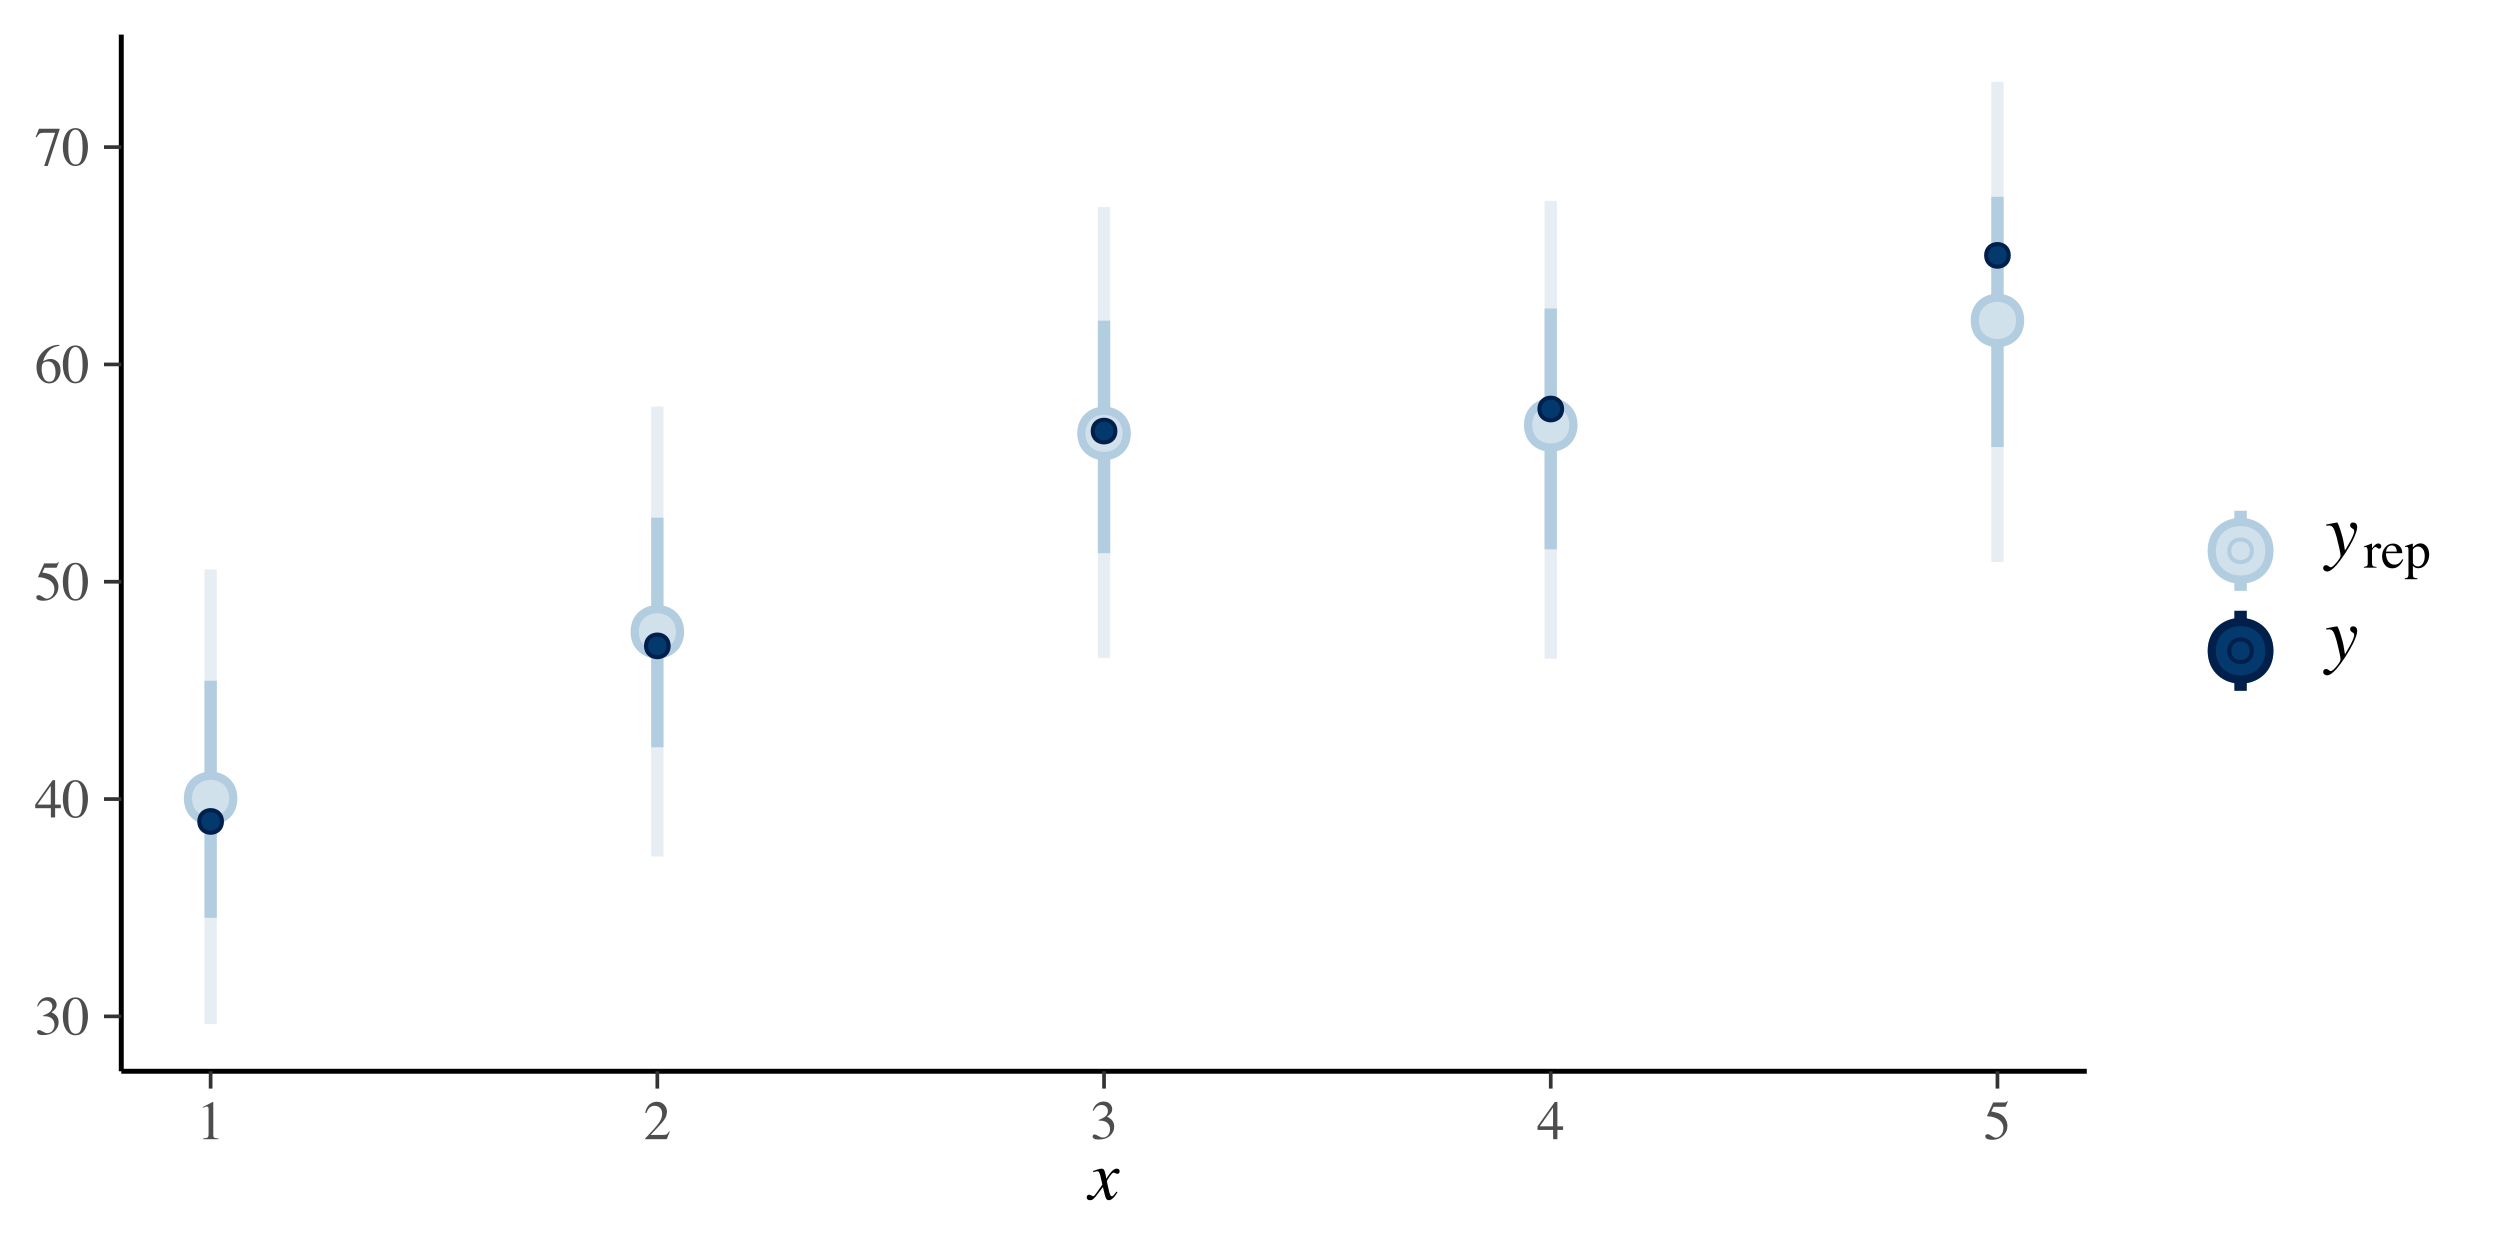
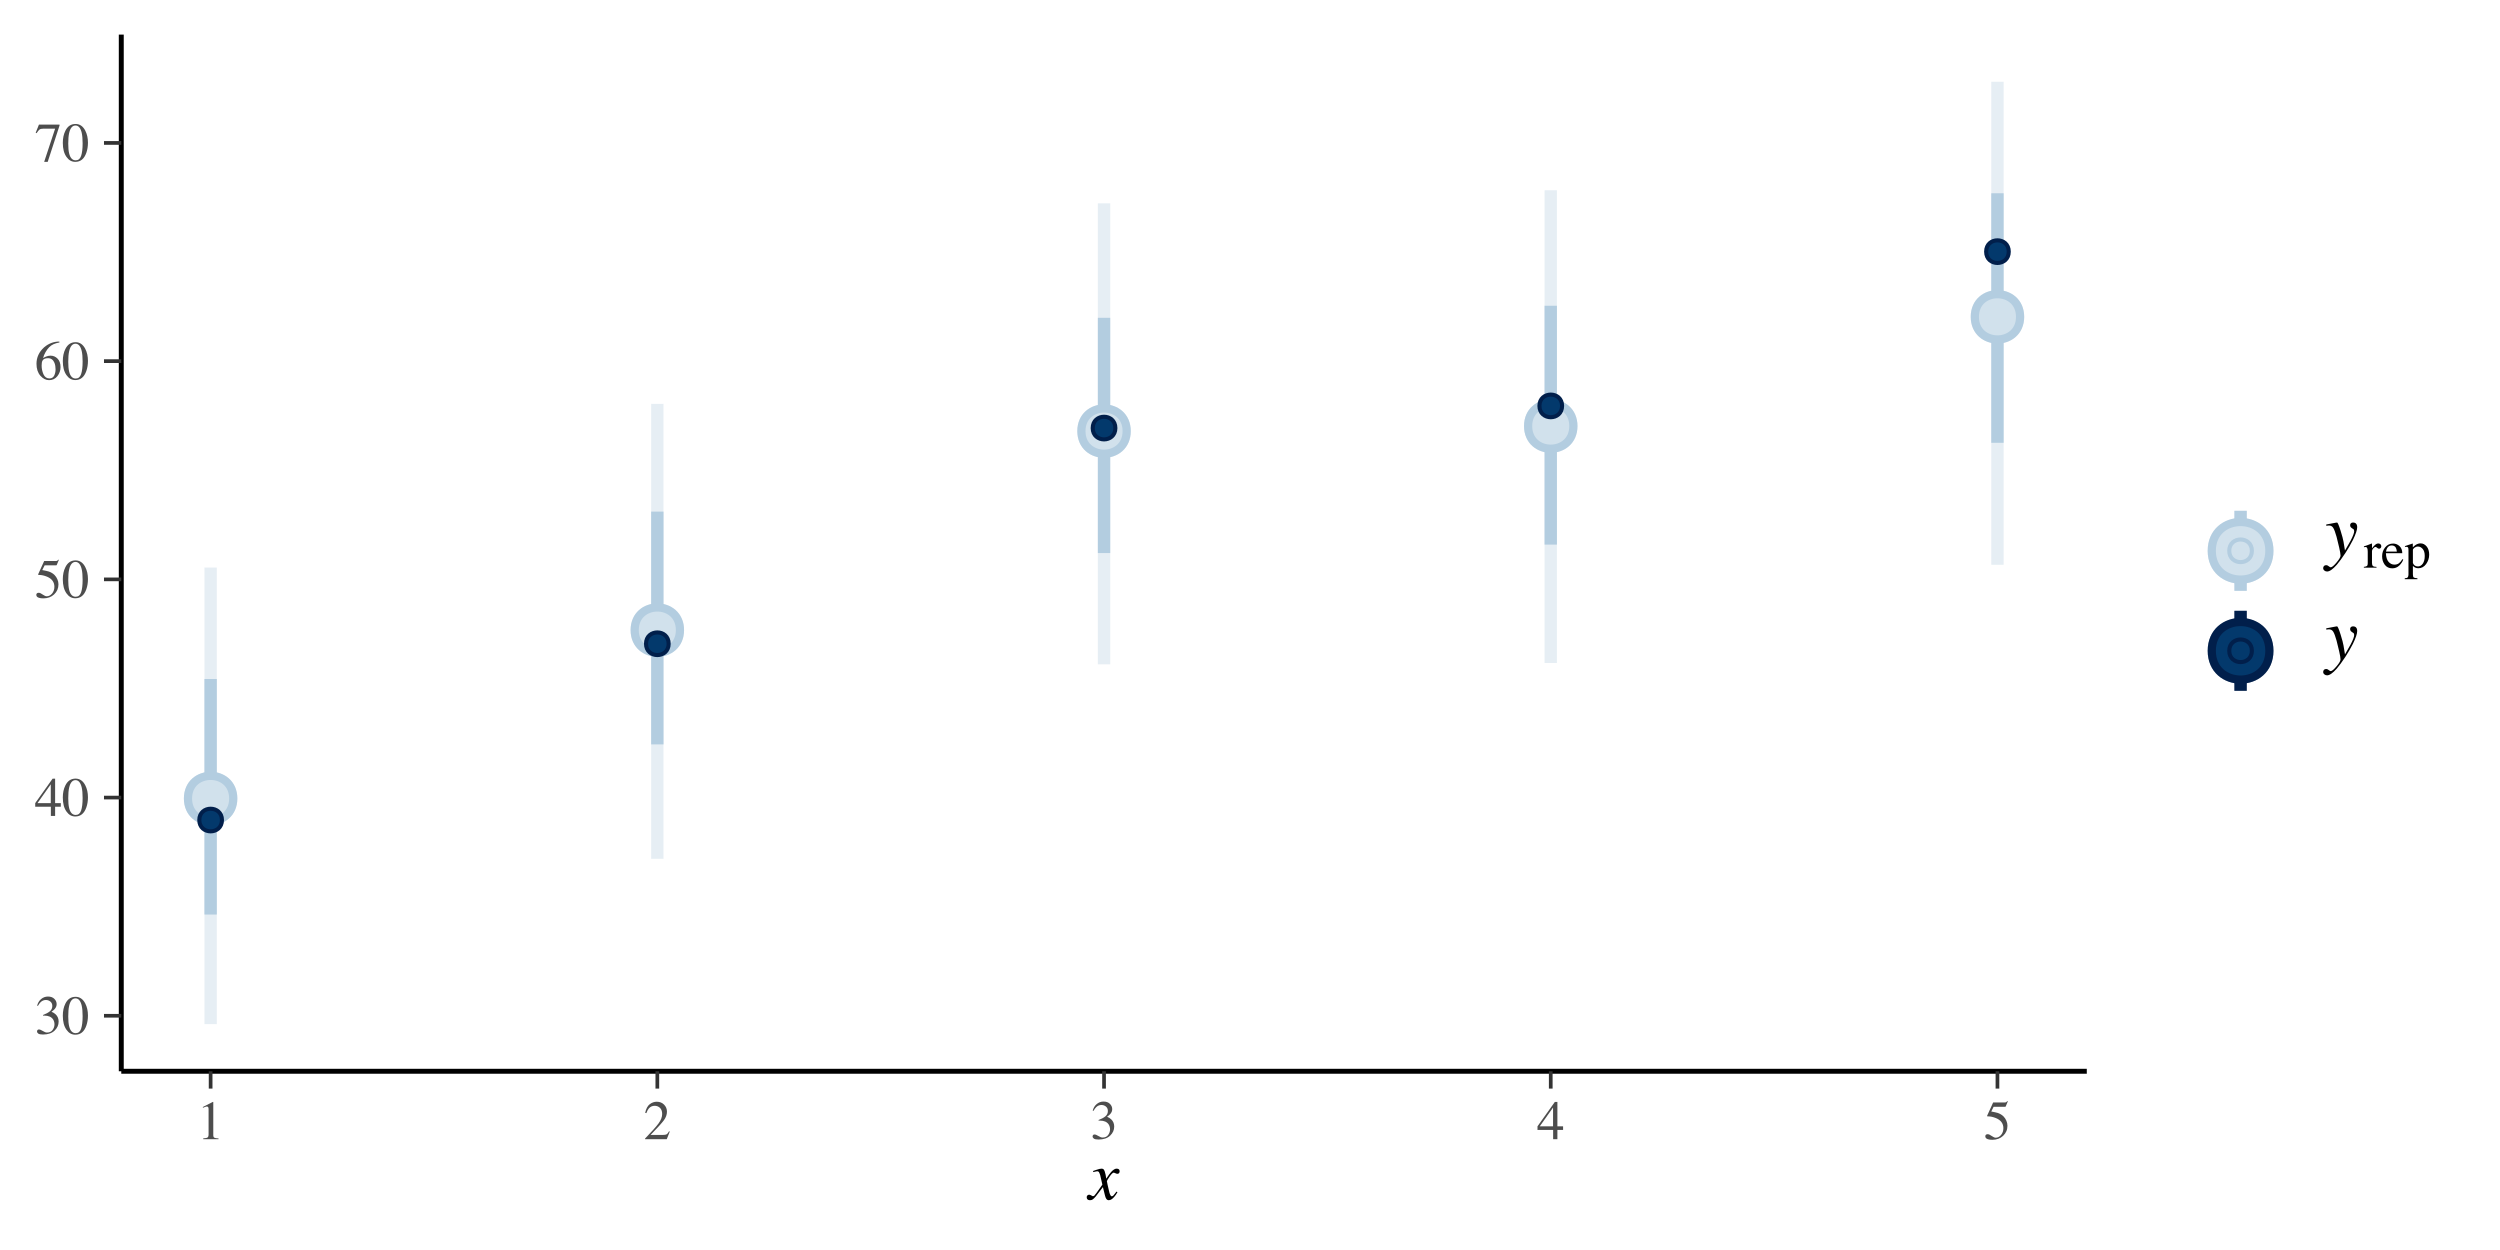
<svg xmlns="http://www.w3.org/2000/svg" xmlns:xlink="http://www.w3.org/1999/xlink" width="432pt" height="216pt" viewBox="0 0 432 216" version="1.1">
  <defs>
    <g>
      <symbol overflow="visible" id="glyph0-0">
        <path style="stroke:none;" d="M 0.156 0 L 0.156 -6.344 L 6.703 -6.344 L 6.703 0 Z M 5.844 -0.859 L 5.844 -5.484 L 1.016 -5.484 L 1.016 -0.859 Z M 5.844 -0.859 " />
      </symbol>
      <symbol overflow="visible" id="glyph0-1">
        <path style="stroke:none;" d="M 0.75 -0.812 C 0.914 -0.812 1.141 -0.723 1.422 -0.547 C 1.703 -0.367 1.941 -0.281 2.141 -0.281 C 2.578 -0.281 2.898 -0.426 3.109 -0.719 C 3.328 -1.02 3.438 -1.344 3.438 -1.688 C 3.438 -2.02 3.352 -2.312 3.188 -2.562 C 2.895 -2.988 2.398 -3.203 1.703 -3.203 C 1.672 -3.203 1.633 -3.203 1.594 -3.203 C 1.551 -3.203 1.508 -3.195 1.469 -3.188 L 1.453 -3.312 C 1.953 -3.5 2.344 -3.707 2.625 -3.938 C 2.914 -4.176 3.062 -4.484 3.062 -4.859 C 3.062 -5.203 2.945 -5.461 2.719 -5.641 C 2.5 -5.816 2.242 -5.906 1.953 -5.906 C 1.609 -5.906 1.305 -5.781 1.047 -5.531 C 0.898 -5.395 0.742 -5.18 0.578 -4.891 L 0.438 -4.922 C 0.562 -5.398 0.789 -5.781 1.125 -6.062 C 1.469 -6.352 1.863 -6.5 2.312 -6.5 C 2.789 -6.5 3.16 -6.363 3.422 -6.094 C 3.68 -5.832 3.812 -5.531 3.812 -5.188 C 3.812 -4.883 3.703 -4.609 3.484 -4.359 C 3.359 -4.211 3.172 -4.051 2.922 -3.875 C 3.223 -3.75 3.461 -3.598 3.641 -3.422 C 3.984 -3.098 4.156 -2.68 4.156 -2.172 C 4.156 -1.578 3.922 -1.055 3.453 -0.609 C 2.984 -0.16 2.316 0.062 1.453 0.062 C 1.066 0.062 0.797 0.008 0.641 -0.094 C 0.492 -0.207 0.422 -0.332 0.422 -0.469 C 0.422 -0.551 0.445 -0.629 0.5 -0.703 C 0.551 -0.773 0.633 -0.812 0.75 -0.812 Z M 0.75 -0.812 " />
      </symbol>
      <symbol overflow="visible" id="glyph0-2">
        <path style="stroke:none;" d="M 2.297 -0.172 C 2.754 -0.172 3.066 -0.422 3.234 -0.922 C 3.41 -1.43 3.5 -2.16 3.5 -3.109 C 3.5 -3.867 3.445 -4.473 3.344 -4.922 C 3.145 -5.766 2.785 -6.188 2.266 -6.188 C 1.734 -6.188 1.367 -5.754 1.172 -4.891 C 1.066 -4.43 1.016 -3.82 1.016 -3.062 C 1.016 -2.352 1.066 -1.785 1.172 -1.359 C 1.367 -0.566 1.742 -0.172 2.297 -0.172 Z M 2.281 -6.453 C 3 -6.453 3.555 -6.07 3.953 -5.312 C 4.266 -4.707 4.422 -4.008 4.422 -3.219 C 4.422 -2.594 4.328 -2.008 4.141 -1.469 C 3.773 -0.426 3.141 0.094 2.234 0.094 C 1.617 0.094 1.113 -0.188 0.719 -0.75 C 0.289 -1.344 0.078 -2.156 0.078 -3.188 C 0.078 -3.988 0.223 -4.68 0.516 -5.266 C 0.898 -6.055 1.488 -6.453 2.281 -6.453 Z M 2.281 -6.453 " />
      </symbol>
      <symbol overflow="visible" id="glyph0-3">
        <path style="stroke:none;" d="M 2.797 -5.469 L 0.5 -2.219 L 2.797 -2.219 Z M 3.109 -6.438 L 3.547 -6.438 L 3.547 -2.219 L 4.531 -2.219 L 4.531 -1.594 L 3.547 -1.594 L 3.547 0 L 2.812 0 L 2.812 -1.594 L 0.109 -1.594 L 0.109 -2.219 Z M 3.109 -6.438 " />
      </symbol>
      <symbol overflow="visible" id="glyph0-4">
        <path style="stroke:none;" d="M 0.719 -0.859 C 0.895 -0.859 1.125 -0.754 1.406 -0.547 C 1.695 -0.348 1.922 -0.25 2.078 -0.25 C 2.441 -0.25 2.754 -0.406 3.016 -0.719 C 3.285 -1.039 3.422 -1.43 3.422 -1.891 C 3.422 -2.703 2.992 -3.285 2.141 -3.641 C 1.66 -3.836 1.211 -3.938 0.797 -3.938 C 0.734 -3.938 0.691 -3.938 0.672 -3.938 C 0.648 -3.945 0.629 -3.969 0.609 -4 C 0.617 -4.02 0.625 -4.035 0.625 -4.047 C 0.625 -4.066 0.629 -4.086 0.641 -4.109 L 1.656 -6.344 L 3.672 -6.344 C 3.773 -6.344 3.852 -6.359 3.906 -6.391 C 3.957 -6.43 4.031 -6.5 4.125 -6.594 L 4.188 -6.531 L 3.828 -5.656 C 3.816 -5.625 3.781 -5.602 3.719 -5.594 C 3.664 -5.594 3.609 -5.594 3.547 -5.594 L 1.734 -5.594 L 1.328 -4.781 C 1.836 -4.688 2.211 -4.602 2.453 -4.531 C 2.848 -4.395 3.176 -4.195 3.438 -3.938 C 3.656 -3.719 3.82 -3.469 3.938 -3.188 C 4.062 -2.914 4.125 -2.625 4.125 -2.312 C 4.125 -1.625 3.875 -1.047 3.375 -0.578 C 2.883 -0.117 2.266 0.109 1.516 0.109 C 1.203 0.109 0.953 0.078 0.766 0.016 C 0.453 -0.078 0.297 -0.25 0.297 -0.5 C 0.297 -0.594 0.328 -0.676 0.391 -0.75 C 0.461 -0.82 0.57 -0.859 0.719 -0.859 Z M 0.719 -0.859 " />
      </symbol>
      <symbol overflow="visible" id="glyph0-5">
        <path style="stroke:none;" d="M 4.484 -2.125 C 4.484 -1.562 4.301 -1.047 3.938 -0.578 C 3.57 -0.117 3.094 0.109 2.5 0.109 C 1.957 0.109 1.457 -0.145 1 -0.656 C 0.551 -1.176 0.328 -1.863 0.328 -2.719 C 0.328 -3.82 0.766 -4.77 1.641 -5.562 C 2.422 -6.227 3.297 -6.562 4.266 -6.562 L 4.297 -6.406 C 3.898 -6.332 3.562 -6.234 3.281 -6.109 C 3 -5.984 2.75 -5.812 2.531 -5.594 C 2.301 -5.363 2.086 -5.078 1.891 -4.734 C 1.691 -4.391 1.551 -4.047 1.469 -3.703 C 1.664 -3.828 1.836 -3.914 1.984 -3.969 C 2.234 -4.07 2.484 -4.125 2.734 -4.125 C 3.223 -4.125 3.633 -3.953 3.969 -3.609 C 4.312 -3.266 4.484 -2.77 4.484 -2.125 Z M 3.625 -1.766 C 3.625 -2.18 3.562 -2.551 3.438 -2.875 C 3.219 -3.414 2.844 -3.688 2.312 -3.688 C 1.832 -3.688 1.516 -3.539 1.359 -3.25 C 1.266 -3.082 1.219 -2.801 1.219 -2.406 C 1.219 -1.895 1.32 -1.395 1.531 -0.906 C 1.75 -0.426 2.094 -0.188 2.562 -0.188 C 2.938 -0.188 3.207 -0.344 3.375 -0.656 C 3.539 -0.977 3.625 -1.348 3.625 -1.766 Z M 3.625 -1.766 " />
      </symbol>
      <symbol overflow="visible" id="glyph0-6">
        <path style="stroke:none;" d="M 4.312 -6.344 L 4.312 -6.188 L 2.266 0.094 L 1.656 0.094 L 3.547 -5.641 L 1.516 -5.641 C 1.203 -5.641 0.977 -5.586 0.844 -5.484 C 0.719 -5.391 0.551 -5.18 0.344 -4.859 L 0.188 -4.938 C 0.383 -5.438 0.508 -5.742 0.562 -5.859 C 0.613 -5.973 0.676 -6.133 0.75 -6.344 Z M 4.312 -6.344 " />
      </symbol>
      <symbol overflow="visible" id="glyph0-7">
        <path style="stroke:none;" d="M 2.844 -6.438 C 2.852 -6.414 2.859 -6.398 2.859 -6.391 C 2.859 -6.391 2.859 -6.375 2.859 -6.344 L 2.859 -0.703 C 2.859 -0.461 2.922 -0.312 3.047 -0.25 C 3.18 -0.188 3.422 -0.145 3.766 -0.125 L 3.766 0 L 1.125 0 L 1.125 -0.141 C 1.508 -0.16 1.758 -0.211 1.875 -0.297 C 1.988 -0.379 2.047 -0.562 2.047 -0.844 L 2.047 -5.188 C 2.047 -5.332 2.023 -5.441 1.984 -5.516 C 1.953 -5.598 1.875 -5.641 1.75 -5.641 C 1.664 -5.641 1.555 -5.613 1.422 -5.562 C 1.297 -5.52 1.176 -5.473 1.062 -5.422 L 1.062 -5.562 L 2.781 -6.438 Z M 2.844 -6.438 " />
      </symbol>
      <symbol overflow="visible" id="glyph0-8">
        <path style="stroke:none;" d="M 0.281 -0.109 C 1.426 -1.297 2.203 -2.164 2.609 -2.719 C 3.023 -3.281 3.234 -3.82 3.234 -4.344 C 3.234 -4.812 3.109 -5.164 2.859 -5.406 C 2.609 -5.645 2.305 -5.766 1.953 -5.766 C 1.523 -5.766 1.18 -5.609 0.922 -5.297 C 0.773 -5.129 0.633 -4.863 0.5 -4.5 L 0.297 -4.547 C 0.453 -5.266 0.719 -5.766 1.094 -6.047 C 1.469 -6.328 1.867 -6.469 2.297 -6.469 C 2.816 -6.469 3.238 -6.301 3.562 -5.969 C 3.895 -5.633 4.062 -5.227 4.062 -4.75 C 4.062 -4.238 3.883 -3.742 3.531 -3.266 C 3.176 -2.785 2.41 -1.941 1.234 -0.734 L 3.375 -0.734 C 3.676 -0.734 3.891 -0.77 4.016 -0.844 C 4.141 -0.914 4.273 -1.086 4.422 -1.359 L 4.547 -1.312 L 4.031 0 L 0.281 0 Z M 0.281 -0.109 " />
      </symbol>
      <symbol overflow="visible" id="glyph1-0">
        <path style="stroke:none;" d="M -0.109 0 L -0.109 -7.828 L 9.203 -7.828 L 9.203 0 Z M 8.125 -1.078 L 8.125 -6.75 L 0.969 -6.75 L 0.969 -1.078 Z M 8.125 -1.078 " />
      </symbol>
      <symbol overflow="visible" id="glyph1-1">
        <path style="stroke:none;" d="M -0.328 -0.406 C -0.328 -0.551 -0.281 -0.656 -0.188 -0.719 C -0.094 -0.789 0 -0.828 0.094 -0.828 C 0.145 -0.828 0.191 -0.816 0.234 -0.797 C 0.285 -0.785 0.336 -0.766 0.391 -0.734 L 0.594 -0.625 C 0.625 -0.602 0.648 -0.586 0.672 -0.578 C 0.691 -0.578 0.719 -0.578 0.75 -0.578 C 0.852 -0.578 0.93 -0.602 0.984 -0.656 C 1.035 -0.707 1.172 -0.879 1.391 -1.172 C 1.535 -1.359 1.863 -1.82 2.375 -2.562 C 2.375 -2.594 2.328 -2.801 2.234 -3.188 C 2.148 -3.582 2.07 -3.922 2 -4.203 C 1.914 -4.473 1.844 -4.648 1.781 -4.734 C 1.727 -4.828 1.625 -4.875 1.469 -4.875 C 1.414 -4.875 1.305 -4.852 1.141 -4.812 C 1.035 -4.789 0.926 -4.766 0.812 -4.734 L 0.766 -4.922 L 1.406 -5.141 C 1.582 -5.203 1.738 -5.25 1.875 -5.281 C 2.02 -5.312 2.145 -5.328 2.25 -5.328 C 2.406 -5.328 2.523 -5.281 2.609 -5.188 C 2.734 -5.031 2.844 -4.723 2.938 -4.266 L 3.047 -3.594 C 3.398 -4.133 3.676 -4.516 3.875 -4.734 C 4.051 -4.93 4.219 -5.078 4.375 -5.172 C 4.531 -5.273 4.676 -5.328 4.812 -5.328 C 4.945 -5.328 5.055 -5.305 5.141 -5.266 C 5.285 -5.191 5.359 -5.055 5.359 -4.859 C 5.359 -4.734 5.32 -4.629 5.25 -4.547 C 5.176 -4.473 5.082 -4.438 4.969 -4.438 C 4.926 -4.438 4.883 -4.441 4.844 -4.453 C 4.801 -4.461 4.758 -4.477 4.719 -4.5 L 4.562 -4.562 C 4.52 -4.582 4.477 -4.598 4.438 -4.609 C 4.406 -4.629 4.379 -4.641 4.359 -4.641 C 4.18 -4.641 3.938 -4.41 3.625 -3.953 C 3.312 -3.492 3.156 -3.234 3.156 -3.172 C 3.156 -3.109 3.191 -2.914 3.266 -2.594 C 3.336 -2.27 3.414 -1.93 3.5 -1.578 C 3.57 -1.234 3.641 -1 3.703 -0.875 C 3.785 -0.656 3.883 -0.547 4 -0.547 C 4.102 -0.547 4.207 -0.602 4.312 -0.719 C 4.426 -0.844 4.594 -1.055 4.812 -1.359 L 4.984 -1.266 C 4.816 -0.953 4.641 -0.691 4.453 -0.484 C 4.117 -0.078 3.797 0.125 3.484 0.125 C 3.285 0.125 3.133 0.031 3.031 -0.156 C 2.957 -0.258 2.891 -0.438 2.828 -0.688 L 2.469 -2.141 L 1.266 -0.562 C 1.035 -0.289 0.852 -0.109 0.719 -0.016 C 0.594 0.078 0.438 0.125 0.25 0.125 C 0 0.125 -0.172 0.047 -0.266 -0.109 C -0.305 -0.191 -0.328 -0.289 -0.328 -0.406 Z M -0.328 -0.406 " />
      </symbol>
      <symbol overflow="visible" id="glyph2-0">
        <path style="stroke:none;" d="M -0.125 0 L -0.125 -8.484 L 9.969 -8.484 L 9.969 0 Z M 8.797 -1.172 L 8.797 -7.312 L 1.047 -7.312 L 1.047 -1.172 Z M 8.797 -1.172 " />
      </symbol>
      <symbol overflow="visible" id="glyph2-1">
        <path style="stroke:none;" d="M -0.344 2.109 C -0.344 1.973 -0.297 1.852 -0.203 1.75 C -0.117 1.656 0 1.609 0.156 1.609 C 0.258 1.609 0.352 1.629 0.438 1.672 C 0.52 1.711 0.602 1.77 0.688 1.844 L 0.781 1.906 C 0.801 1.926 0.828 1.941 0.859 1.953 C 0.898 1.961 0.938 1.969 0.969 1.969 C 1.176 1.969 1.508 1.691 1.969 1.141 C 2.426 0.598 2.656 0.203 2.656 -0.047 C 2.656 -0.285 2.578 -0.75 2.422 -1.438 C 2.266 -2.133 2.113 -2.754 1.969 -3.297 C 1.758 -4.055 1.566 -4.57 1.391 -4.844 C 1.223 -5.113 0.973 -5.25 0.641 -5.25 C 0.609 -5.25 0.562 -5.242 0.5 -5.234 C 0.438 -5.234 0.332 -5.223 0.188 -5.203 L 0.188 -5.422 L 1.922 -5.75 L 2.062 -5.75 C 2.164 -5.77 2.367 -5.297 2.672 -4.328 C 2.941 -3.461 3.109 -2.832 3.172 -2.438 L 3.422 -0.922 C 3.867 -1.672 4.195 -2.242 4.406 -2.641 C 4.812 -3.422 5.016 -3.969 5.016 -4.281 C 5.016 -4.352 5 -4.426 4.969 -4.5 C 4.945 -4.57 4.891 -4.629 4.797 -4.672 L 4.688 -4.734 C 4.625 -4.766 4.547 -4.828 4.453 -4.922 C 4.359 -5.016 4.312 -5.141 4.312 -5.297 C 4.312 -5.43 4.352 -5.539 4.438 -5.625 C 4.531 -5.719 4.66 -5.766 4.828 -5.766 C 5.035 -5.766 5.203 -5.703 5.328 -5.578 C 5.461 -5.453 5.531 -5.238 5.531 -4.938 C 5.531 -4.488 5.285 -3.758 4.797 -2.75 C 4.41 -1.988 3.984 -1.25 3.516 -0.531 C 2.93 0.363 2.426 1.055 2 1.547 C 1.32 2.316 0.766 2.703 0.328 2.703 C 0.148 2.703 -0.004 2.645 -0.141 2.531 C -0.273 2.426 -0.344 2.285 -0.344 2.109 Z M -0.344 2.109 " />
      </symbol>
      <symbol overflow="visible" id="glyph3-0">
        <path style="stroke:none;" d="M 0.141 0 L 0.141 -6.016 L 6.359 -6.016 L 6.359 0 Z M 5.531 -0.812 L 5.531 -5.203 L 0.969 -5.203 L 0.969 -0.812 Z M 5.531 -0.812 " />
      </symbol>
      <symbol overflow="visible" id="glyph3-1">
        <path style="stroke:none;" d="M 0.047 -0.141 C 0.316 -0.172 0.492 -0.223 0.578 -0.297 C 0.672 -0.367 0.719 -0.52 0.719 -0.75 L 0.719 -2.75 C 0.719 -3.051 0.688 -3.266 0.625 -3.391 C 0.57 -3.516 0.473 -3.578 0.328 -3.578 C 0.297 -3.578 0.254 -3.57 0.203 -3.562 C 0.16 -3.551 0.113 -3.539 0.062 -3.531 L 0.062 -3.688 C 0.227 -3.738 0.398 -3.797 0.578 -3.859 C 0.754 -3.922 0.879 -3.969 0.953 -4 C 1.098 -4.051 1.25 -4.113 1.406 -4.188 C 1.426 -4.188 1.438 -4.176 1.438 -4.156 C 1.445 -4.145 1.453 -4.117 1.453 -4.078 L 1.453 -3.344 C 1.641 -3.602 1.82 -3.805 2 -3.953 C 2.176 -4.109 2.359 -4.188 2.547 -4.188 C 2.703 -4.188 2.828 -4.141 2.922 -4.047 C 3.016 -3.953 3.062 -3.836 3.062 -3.703 C 3.062 -3.586 3.023 -3.488 2.953 -3.406 C 2.879 -3.32 2.785 -3.281 2.672 -3.281 C 2.566 -3.281 2.457 -3.332 2.344 -3.438 C 2.227 -3.539 2.133 -3.594 2.062 -3.594 C 1.957 -3.594 1.828 -3.508 1.672 -3.344 C 1.523 -3.176 1.453 -3 1.453 -2.812 L 1.453 -0.812 C 1.453 -0.562 1.508 -0.383 1.625 -0.281 C 1.75 -0.188 1.953 -0.141 2.234 -0.141 L 2.234 0 L 0.047 0 Z M 0.047 -0.141 " />
      </symbol>
      <symbol overflow="visible" id="glyph3-2">
        <path style="stroke:none;" d="M 2.078 -4.172 C 2.492 -4.172 2.859 -4.023 3.172 -3.734 C 3.492 -3.441 3.656 -3.031 3.656 -2.5 L 0.828 -2.5 C 0.859 -1.812 1.016 -1.312 1.297 -1 C 1.578 -0.688 1.91 -0.531 2.297 -0.531 C 2.609 -0.531 2.867 -0.609 3.078 -0.766 C 3.297 -0.93 3.492 -1.164 3.672 -1.469 L 3.828 -1.422 C 3.703 -1.047 3.473 -0.695 3.141 -0.375 C 2.805 -0.051 2.398 0.109 1.922 0.109 C 1.367 0.109 0.938 -0.098 0.625 -0.516 C 0.32 -0.941 0.172 -1.426 0.172 -1.969 C 0.172 -2.57 0.348 -3.086 0.703 -3.516 C 1.055 -3.953 1.516 -4.172 2.078 -4.172 Z M 1.828 -3.844 C 1.484 -3.844 1.223 -3.691 1.047 -3.391 C 0.953 -3.234 0.883 -3.031 0.844 -2.781 L 2.719 -2.781 C 2.688 -3.082 2.629 -3.305 2.547 -3.453 C 2.398 -3.711 2.16 -3.844 1.828 -3.844 Z M 2.031 -4.172 Z M 2.031 -4.172 " />
      </symbol>
      <symbol overflow="visible" id="glyph3-3">
        <path style="stroke:none;" d="M 1.453 -0.812 C 1.523 -0.613 1.641 -0.461 1.797 -0.359 C 1.953 -0.266 2.129 -0.219 2.328 -0.219 C 2.648 -0.219 2.926 -0.375 3.156 -0.688 C 3.383 -1.008 3.5 -1.457 3.5 -2.031 C 3.5 -2.57 3.379 -2.977 3.141 -3.25 C 2.898 -3.52 2.629 -3.656 2.328 -3.656 C 2.109 -3.656 1.906 -3.586 1.719 -3.453 C 1.539 -3.316 1.453 -3.18 1.453 -3.047 Z M 0.047 1.828 C 0.316 1.816 0.488 1.758 0.562 1.656 C 0.645 1.551 0.688 1.395 0.688 1.188 L 0.688 -3.078 C 0.688 -3.305 0.656 -3.453 0.594 -3.516 C 0.539 -3.578 0.441 -3.609 0.297 -3.609 C 0.266 -3.609 0.234 -3.602 0.203 -3.594 C 0.172 -3.594 0.129 -3.594 0.078 -3.594 L 0.078 -3.734 L 0.5 -3.875 C 0.52 -3.875 0.816 -3.973 1.391 -4.172 C 1.41 -4.172 1.422 -4.164 1.422 -4.156 C 1.43 -4.145 1.438 -4.129 1.438 -4.109 L 1.438 -3.516 C 1.633 -3.711 1.805 -3.859 1.953 -3.953 C 2.223 -4.117 2.5 -4.203 2.781 -4.203 C 3.188 -4.203 3.535 -4.023 3.828 -3.672 C 4.117 -3.328 4.266 -2.852 4.266 -2.25 C 4.266 -1.656 4.086 -1.113 3.734 -0.625 C 3.379 -0.145 2.938 0.094 2.406 0.094 C 2.238 0.094 2.094 0.07 1.969 0.031 C 1.781 -0.031 1.609 -0.145 1.453 -0.312 L 1.453 1.141 C 1.453 1.43 1.5 1.613 1.594 1.688 C 1.695 1.758 1.91 1.805 2.234 1.828 L 2.234 1.984 L 0.047 1.984 Z M 0.047 1.828 " />
      </symbol>
    </g>
  </defs>
  <g id="surface44">
    <rect x="0" y="0" width="432" height="216" style="fill:rgb(100%,100%,100%);fill-opacity:1;stroke:none;" />
-     <path style="fill:none;stroke-width:2.134;stroke-linecap:butt;stroke-linejoin:round;stroke:rgb(70.196%,80.392%,87.843%);stroke-opacity:0.329;stroke-miterlimit:10;" d="M 36.395 176.973 L 36.395 98.387 " />
-     <path style="fill:none;stroke-width:2.134;stroke-linecap:butt;stroke-linejoin:round;stroke:rgb(70.196%,80.392%,87.843%);stroke-opacity:0.329;stroke-miterlimit:10;" d="M 113.586 148.012 L 113.586 70.258 " />
-     <path style="fill:none;stroke-width:2.134;stroke-linecap:butt;stroke-linejoin:round;stroke:rgb(70.196%,80.392%,87.843%);stroke-opacity:0.329;stroke-miterlimit:10;" d="M 190.777 113.688 L 190.777 35.793 " />
-     <path style="fill:none;stroke-width:2.134;stroke-linecap:butt;stroke-linejoin:round;stroke:rgb(70.196%,80.392%,87.843%);stroke-opacity:0.329;stroke-miterlimit:10;" d="M 267.969 113.828 L 267.969 34.715 " />
-     <path style="fill:none;stroke-width:2.134;stroke-linecap:butt;stroke-linejoin:round;stroke:rgb(70.196%,80.392%,87.843%);stroke-opacity:0.329;stroke-miterlimit:10;" d="M 345.16 97.113 L 345.16 14.121 " />
-     <path style="fill-rule:nonzero;fill:rgb(81.961%,88.235%,92.549%);fill-opacity:0.329;stroke-width:1.417;stroke-linecap:round;stroke-linejoin:round;stroke:rgb(70.196%,80.392%,87.843%);stroke-opacity:0.329;stroke-miterlimit:10;" d="M 40.305 137.965 C 40.305 143.176 32.484 143.176 32.484 137.965 C 32.484 132.75 40.305 132.75 40.305 137.965 " />
-     <path style="fill-rule:nonzero;fill:rgb(81.961%,88.235%,92.549%);fill-opacity:0.329;stroke-width:1.417;stroke-linecap:round;stroke-linejoin:round;stroke:rgb(70.196%,80.392%,87.843%);stroke-opacity:0.329;stroke-miterlimit:10;" d="M 117.496 109.176 C 117.496 114.391 109.676 114.391 109.676 109.176 C 109.676 103.965 117.496 103.965 117.496 109.176 " />
-     <path style="fill-rule:nonzero;fill:rgb(81.961%,88.235%,92.549%);fill-opacity:0.329;stroke-width:1.417;stroke-linecap:round;stroke-linejoin:round;stroke:rgb(70.196%,80.392%,87.843%);stroke-opacity:0.329;stroke-miterlimit:10;" d="M 194.688 74.895 C 194.688 80.105 186.867 80.105 186.867 74.895 C 186.867 69.68 194.688 69.68 194.688 74.895 " />
-     <path style="fill-rule:nonzero;fill:rgb(81.961%,88.235%,92.549%);fill-opacity:0.329;stroke-width:1.417;stroke-linecap:round;stroke-linejoin:round;stroke:rgb(70.196%,80.392%,87.843%);stroke-opacity:0.329;stroke-miterlimit:10;" d="M 271.879 73.434 C 271.879 78.648 264.059 78.648 264.059 73.434 C 264.059 68.223 271.879 68.223 271.879 73.434 " />
-     <path style="fill-rule:nonzero;fill:rgb(81.961%,88.235%,92.549%);fill-opacity:0.329;stroke-width:1.417;stroke-linecap:round;stroke-linejoin:round;stroke:rgb(70.196%,80.392%,87.843%);stroke-opacity:0.329;stroke-miterlimit:10;" d="M 349.07 55.379 C 349.07 60.59 341.25 60.59 341.25 55.379 C 341.25 50.168 349.07 50.168 349.07 55.379 " />
-     <path style="fill:none;stroke-width:2.134;stroke-linecap:butt;stroke-linejoin:round;stroke:rgb(70.196%,80.392%,87.843%);stroke-opacity:1;stroke-miterlimit:10;" d="M 36.395 158.598 L 36.395 117.629 " />
-     <path style="fill:none;stroke-width:2.134;stroke-linecap:butt;stroke-linejoin:round;stroke:rgb(70.196%,80.392%,87.843%);stroke-opacity:1;stroke-miterlimit:10;" d="M 113.586 129.133 L 113.586 89.449 " />
-     <path style="fill:none;stroke-width:2.134;stroke-linecap:butt;stroke-linejoin:round;stroke:rgb(70.196%,80.392%,87.843%);stroke-opacity:1;stroke-miterlimit:10;" d="M 190.777 95.594 L 190.777 55.398 " />
-     <path style="fill:none;stroke-width:2.134;stroke-linecap:butt;stroke-linejoin:round;stroke:rgb(70.196%,80.392%,87.843%);stroke-opacity:1;stroke-miterlimit:10;" d="M 267.969 94.922 L 267.969 53.305 " />
-     <path style="fill:none;stroke-width:2.134;stroke-linecap:butt;stroke-linejoin:round;stroke:rgb(70.196%,80.392%,87.843%);stroke-opacity:1;stroke-miterlimit:10;" d="M 345.16 77.258 L 345.16 34.012 " />
-     <path style="fill-rule:nonzero;fill:rgb(81.961%,88.235%,92.549%);fill-opacity:1;stroke-width:1.417;stroke-linecap:round;stroke-linejoin:round;stroke:rgb(70.196%,80.392%,87.843%);stroke-opacity:1;stroke-miterlimit:10;" d="M 40.305 137.965 C 40.305 143.176 32.484 143.176 32.484 137.965 C 32.484 132.75 40.305 132.75 40.305 137.965 " />
-     <path style="fill-rule:nonzero;fill:rgb(81.961%,88.235%,92.549%);fill-opacity:1;stroke-width:1.417;stroke-linecap:round;stroke-linejoin:round;stroke:rgb(70.196%,80.392%,87.843%);stroke-opacity:1;stroke-miterlimit:10;" d="M 117.496 109.176 C 117.496 114.391 109.676 114.391 109.676 109.176 C 109.676 103.965 117.496 103.965 117.496 109.176 " />
-     <path style="fill-rule:nonzero;fill:rgb(81.961%,88.235%,92.549%);fill-opacity:1;stroke-width:1.417;stroke-linecap:round;stroke-linejoin:round;stroke:rgb(70.196%,80.392%,87.843%);stroke-opacity:1;stroke-miterlimit:10;" d="M 194.688 74.895 C 194.688 80.105 186.867 80.105 186.867 74.895 C 186.867 69.68 194.688 69.68 194.688 74.895 " />
-     <path style="fill-rule:nonzero;fill:rgb(81.961%,88.235%,92.549%);fill-opacity:1;stroke-width:1.417;stroke-linecap:round;stroke-linejoin:round;stroke:rgb(70.196%,80.392%,87.843%);stroke-opacity:1;stroke-miterlimit:10;" d="M 271.879 73.434 C 271.879 78.648 264.059 78.648 264.059 73.434 C 264.059 68.223 271.879 68.223 271.879 73.434 " />
-     <path style="fill-rule:nonzero;fill:rgb(81.961%,88.235%,92.549%);fill-opacity:1;stroke-width:1.417;stroke-linecap:round;stroke-linejoin:round;stroke:rgb(70.196%,80.392%,87.843%);stroke-opacity:1;stroke-miterlimit:10;" d="M 349.07 55.379 C 349.07 60.59 341.25 60.59 341.25 55.379 C 341.25 50.168 349.07 50.168 349.07 55.379 " />
-     <path style="fill-rule:nonzero;fill:rgb(1.176%,22.353%,42.353%);fill-opacity:1;stroke-width:0.709;stroke-linecap:round;stroke-linejoin:round;stroke:rgb(0.392%,12.157%,29.412%);stroke-opacity:1;stroke-miterlimit:10;" d="M 38.352 141.945 C 38.352 144.551 34.441 144.551 34.441 141.945 C 34.441 139.336 38.352 139.336 38.352 141.945 " />
-     <path style="fill-rule:nonzero;fill:rgb(1.176%,22.353%,42.353%);fill-opacity:1;stroke-width:0.709;stroke-linecap:round;stroke-linejoin:round;stroke:rgb(0.392%,12.157%,29.412%);stroke-opacity:1;stroke-miterlimit:10;" d="M 115.543 111.605 C 115.543 114.211 111.633 114.211 111.633 111.605 C 111.633 109 115.543 109 115.543 111.605 " />
-     <path style="fill-rule:nonzero;fill:rgb(1.176%,22.353%,42.353%);fill-opacity:1;stroke-width:0.709;stroke-linecap:round;stroke-linejoin:round;stroke:rgb(0.392%,12.157%,29.412%);stroke-opacity:1;stroke-miterlimit:10;" d="M 192.734 74.488 C 192.734 77.098 188.824 77.098 188.824 74.488 C 188.824 71.883 192.734 71.883 192.734 74.488 " />
-     <path style="fill-rule:nonzero;fill:rgb(1.176%,22.353%,42.353%);fill-opacity:1;stroke-width:0.709;stroke-linecap:round;stroke-linejoin:round;stroke:rgb(0.392%,12.157%,29.412%);stroke-opacity:1;stroke-miterlimit:10;" d="M 269.926 70.676 C 269.926 73.285 266.016 73.285 266.016 70.676 C 266.016 68.07 269.926 68.07 269.926 70.676 " />
-     <path style="fill-rule:nonzero;fill:rgb(1.176%,22.353%,42.353%);fill-opacity:1;stroke-width:0.709;stroke-linecap:round;stroke-linejoin:round;stroke:rgb(0.392%,12.157%,29.412%);stroke-opacity:1;stroke-miterlimit:10;" d="M 347.113 44.129 C 347.113 46.738 343.207 46.738 343.207 44.129 C 343.207 41.523 347.113 41.523 347.113 44.129 " />
+     <path style="fill:none;stroke-width:2.134;stroke-linecap:butt;stroke-linejoin:round;stroke:rgb(70.196%,80.392%,87.843%);stroke-opacity:0.329;stroke-miterlimit:10;" d="M 36.395 176.973 L 36.395 98.074 " />
+     <path style="fill:none;stroke-width:2.134;stroke-linecap:butt;stroke-linejoin:round;stroke:rgb(70.196%,80.392%,87.843%);stroke-opacity:0.329;stroke-miterlimit:10;" d="M 113.586 148.402 L 113.586 69.789 " />
+     <path style="fill:none;stroke-width:2.134;stroke-linecap:butt;stroke-linejoin:round;stroke:rgb(70.196%,80.392%,87.843%);stroke-opacity:0.329;stroke-miterlimit:10;" d="M 190.777 114.793 L 190.777 35.137 " />
+     <path style="fill:none;stroke-width:2.134;stroke-linecap:butt;stroke-linejoin:round;stroke:rgb(70.196%,80.392%,87.843%);stroke-opacity:0.329;stroke-miterlimit:10;" d="M 267.969 114.562 L 267.969 32.875 " />
+     <path style="fill:none;stroke-width:2.134;stroke-linecap:butt;stroke-linejoin:round;stroke:rgb(70.196%,80.392%,87.843%);stroke-opacity:0.329;stroke-miterlimit:10;" d="M 345.16 97.594 L 345.16 14.121 " />
+     <path style="fill-rule:nonzero;fill:rgb(81.961%,88.235%,92.549%);fill-opacity:0.329;stroke-width:1.417;stroke-linecap:round;stroke-linejoin:round;stroke:rgb(70.196%,80.392%,87.843%);stroke-opacity:0.329;stroke-miterlimit:10;" d="M 40.305 137.98 C 40.305 143.191 32.484 143.191 32.484 137.98 C 32.484 132.766 40.305 132.766 40.305 137.98 " />
+     <path style="fill-rule:nonzero;fill:rgb(81.961%,88.235%,92.549%);fill-opacity:0.329;stroke-width:1.417;stroke-linecap:round;stroke-linejoin:round;stroke:rgb(70.196%,80.392%,87.843%);stroke-opacity:0.329;stroke-miterlimit:10;" d="M 117.496 108.879 C 117.496 114.09 109.676 114.09 109.676 108.879 C 109.676 103.668 117.496 103.668 117.496 108.879 " />
+     <path style="fill-rule:nonzero;fill:rgb(81.961%,88.235%,92.549%);fill-opacity:0.329;stroke-width:1.417;stroke-linecap:round;stroke-linejoin:round;stroke:rgb(70.196%,80.392%,87.843%);stroke-opacity:0.329;stroke-miterlimit:10;" d="M 194.688 74.492 C 194.688 79.707 186.867 79.707 186.867 74.492 C 186.867 69.281 194.688 69.281 194.688 74.492 " />
+     <path style="fill-rule:nonzero;fill:rgb(81.961%,88.235%,92.549%);fill-opacity:0.329;stroke-width:1.417;stroke-linecap:round;stroke-linejoin:round;stroke:rgb(70.196%,80.392%,87.843%);stroke-opacity:0.329;stroke-miterlimit:10;" d="M 271.879 73.625 C 271.879 78.84 264.059 78.84 264.059 73.625 C 264.059 68.414 271.879 68.414 271.879 73.625 " />
+     <path style="fill-rule:nonzero;fill:rgb(81.961%,88.235%,92.549%);fill-opacity:0.329;stroke-width:1.417;stroke-linecap:round;stroke-linejoin:round;stroke:rgb(70.196%,80.392%,87.843%);stroke-opacity:0.329;stroke-miterlimit:10;" d="M 349.07 54.75 C 349.07 59.961 341.25 59.961 341.25 54.75 C 341.25 49.535 349.07 49.535 349.07 54.75 " />
+     <path style="fill:none;stroke-width:2.134;stroke-linecap:butt;stroke-linejoin:round;stroke:rgb(70.196%,80.392%,87.843%);stroke-opacity:1;stroke-miterlimit:10;" d="M 36.395 158.031 L 36.395 117.332 " />
+     <path style="fill:none;stroke-width:2.134;stroke-linecap:butt;stroke-linejoin:round;stroke:rgb(70.196%,80.392%,87.843%);stroke-opacity:1;stroke-miterlimit:10;" d="M 113.586 128.629 L 113.586 88.41 " />
+     <path style="fill:none;stroke-width:2.134;stroke-linecap:butt;stroke-linejoin:round;stroke:rgb(70.196%,80.392%,87.843%);stroke-opacity:1;stroke-miterlimit:10;" d="M 190.777 95.574 L 190.777 54.914 " />
+     <path style="fill:none;stroke-width:2.134;stroke-linecap:butt;stroke-linejoin:round;stroke:rgb(70.196%,80.392%,87.843%);stroke-opacity:1;stroke-miterlimit:10;" d="M 267.969 94.102 L 267.969 52.832 " />
+     <path style="fill:none;stroke-width:2.134;stroke-linecap:butt;stroke-linejoin:round;stroke:rgb(70.196%,80.392%,87.843%);stroke-opacity:1;stroke-miterlimit:10;" d="M 345.16 76.512 L 345.16 33.402 " />
+     <path style="fill-rule:nonzero;fill:rgb(81.961%,88.235%,92.549%);fill-opacity:1;stroke-width:1.417;stroke-linecap:round;stroke-linejoin:round;stroke:rgb(70.196%,80.392%,87.843%);stroke-opacity:1;stroke-miterlimit:10;" d="M 40.305 137.98 C 40.305 143.191 32.484 143.191 32.484 137.98 C 32.484 132.766 40.305 132.766 40.305 137.98 " />
+     <path style="fill-rule:nonzero;fill:rgb(81.961%,88.235%,92.549%);fill-opacity:1;stroke-width:1.417;stroke-linecap:round;stroke-linejoin:round;stroke:rgb(70.196%,80.392%,87.843%);stroke-opacity:1;stroke-miterlimit:10;" d="M 117.496 108.879 C 117.496 114.09 109.676 114.09 109.676 108.879 C 109.676 103.668 117.496 103.668 117.496 108.879 " />
+     <path style="fill-rule:nonzero;fill:rgb(81.961%,88.235%,92.549%);fill-opacity:1;stroke-width:1.417;stroke-linecap:round;stroke-linejoin:round;stroke:rgb(70.196%,80.392%,87.843%);stroke-opacity:1;stroke-miterlimit:10;" d="M 194.688 74.492 C 194.688 79.707 186.867 79.707 186.867 74.492 C 186.867 69.281 194.688 69.281 194.688 74.492 " />
+     <path style="fill-rule:nonzero;fill:rgb(81.961%,88.235%,92.549%);fill-opacity:1;stroke-width:1.417;stroke-linecap:round;stroke-linejoin:round;stroke:rgb(70.196%,80.392%,87.843%);stroke-opacity:1;stroke-miterlimit:10;" d="M 271.879 73.625 C 271.879 78.84 264.059 78.84 264.059 73.625 C 264.059 68.414 271.879 68.414 271.879 73.625 " />
+     <path style="fill-rule:nonzero;fill:rgb(81.961%,88.235%,92.549%);fill-opacity:1;stroke-width:1.417;stroke-linecap:round;stroke-linejoin:round;stroke:rgb(70.196%,80.392%,87.843%);stroke-opacity:1;stroke-miterlimit:10;" d="M 349.07 54.75 C 349.07 59.961 341.25 59.961 341.25 54.75 C 341.25 49.535 349.07 49.535 349.07 54.75 " />
+     <path style="fill-rule:nonzero;fill:rgb(1.176%,22.353%,42.353%);fill-opacity:1;stroke-width:0.709;stroke-linecap:round;stroke-linejoin:round;stroke:rgb(0.392%,12.157%,29.412%);stroke-opacity:1;stroke-miterlimit:10;" d="M 38.352 141.703 C 38.352 144.309 34.441 144.309 34.441 141.703 C 34.441 139.098 38.352 139.098 38.352 141.703 " />
+     <path style="fill-rule:nonzero;fill:rgb(1.176%,22.353%,42.353%);fill-opacity:1;stroke-width:0.709;stroke-linecap:round;stroke-linejoin:round;stroke:rgb(0.392%,12.157%,29.412%);stroke-opacity:1;stroke-miterlimit:10;" d="M 115.543 111.238 C 115.543 113.848 111.633 113.848 111.633 111.238 C 111.633 108.633 115.543 108.633 115.543 111.238 " />
+     <path style="fill-rule:nonzero;fill:rgb(1.176%,22.353%,42.353%);fill-opacity:1;stroke-width:0.709;stroke-linecap:round;stroke-linejoin:round;stroke:rgb(0.392%,12.157%,29.412%);stroke-opacity:1;stroke-miterlimit:10;" d="M 192.734 73.973 C 192.734 76.578 188.824 76.578 188.824 73.973 C 188.824 71.363 192.734 71.363 192.734 73.973 " />
+     <path style="fill-rule:nonzero;fill:rgb(1.176%,22.353%,42.353%);fill-opacity:1;stroke-width:0.709;stroke-linecap:round;stroke-linejoin:round;stroke:rgb(0.392%,12.157%,29.412%);stroke-opacity:1;stroke-miterlimit:10;" d="M 269.926 70.141 C 269.926 72.75 266.016 72.75 266.016 70.141 C 266.016 67.535 269.926 67.535 269.926 70.141 " />
+     <path style="fill-rule:nonzero;fill:rgb(1.176%,22.353%,42.353%);fill-opacity:1;stroke-width:0.709;stroke-linecap:round;stroke-linejoin:round;stroke:rgb(0.392%,12.157%,29.412%);stroke-opacity:1;stroke-miterlimit:10;" d="M 347.113 43.484 C 347.113 46.09 343.207 46.09 343.207 43.484 C 343.207 40.879 347.113 40.879 347.113 43.484 " />
    <path style="fill:none;stroke-width:0.854;stroke-linecap:butt;stroke-linejoin:round;stroke:rgb(0%,0%,0%);stroke-opacity:1;stroke-miterlimit:10;" d="M 20.957 185.117 L 20.957 5.977 " />
    <g style="fill:rgb(30.196%,30.196%,30.196%);fill-opacity:1;">
-       <use xlink:href="#glyph0-1" x="5.977" y="178.805" />
-       <use xlink:href="#glyph0-2" x="10.777" y="178.805" />
+       <use xlink:href="#glyph0-1" x="5.977" y="178.703" />
+       <use xlink:href="#glyph0-2" x="10.777" y="178.703" />
    </g>
    <g style="fill:rgb(30.196%,30.196%,30.196%);fill-opacity:1;">
-       <use xlink:href="#glyph0-3" x="5.977" y="141.254" />
-       <use xlink:href="#glyph0-2" x="10.777" y="141.254" />
+       <use xlink:href="#glyph0-3" x="5.977" y="140.996" />
+       <use xlink:href="#glyph0-2" x="10.777" y="140.996" />
    </g>
    <g style="fill:rgb(30.196%,30.196%,30.196%);fill-opacity:1;">
-       <use xlink:href="#glyph0-4" x="5.977" y="103.699" />
-       <use xlink:href="#glyph0-2" x="10.777" y="103.699" />
+       <use xlink:href="#glyph0-4" x="5.977" y="103.289" />
+       <use xlink:href="#glyph0-2" x="10.777" y="103.289" />
    </g>
    <g style="fill:rgb(30.196%,30.196%,30.196%);fill-opacity:1;">
-       <use xlink:href="#glyph0-5" x="5.977" y="66.148" />
-       <use xlink:href="#glyph0-2" x="10.777" y="66.148" />
+       <use xlink:href="#glyph0-5" x="5.977" y="65.582" />
+       <use xlink:href="#glyph0-2" x="10.777" y="65.582" />
    </g>
    <g style="fill:rgb(30.196%,30.196%,30.196%);fill-opacity:1;">
-       <use xlink:href="#glyph0-6" x="5.977" y="28.594" />
-       <use xlink:href="#glyph0-2" x="10.777" y="28.594" />
+       <use xlink:href="#glyph0-6" x="5.977" y="27.875" />
+       <use xlink:href="#glyph0-2" x="10.777" y="27.875" />
    </g>
-     <path style="fill:none;stroke-width:0.64;stroke-linecap:butt;stroke-linejoin:round;stroke:rgb(20%,20%,20%);stroke-opacity:1;stroke-miterlimit:10;" d="M 17.969 175.629 L 20.957 175.629 " />
-     <path style="fill:none;stroke-width:0.64;stroke-linecap:butt;stroke-linejoin:round;stroke:rgb(20%,20%,20%);stroke-opacity:1;stroke-miterlimit:10;" d="M 17.969 138.078 L 20.957 138.078 " />
-     <path style="fill:none;stroke-width:0.64;stroke-linecap:butt;stroke-linejoin:round;stroke:rgb(20%,20%,20%);stroke-opacity:1;stroke-miterlimit:10;" d="M 17.969 100.523 L 20.957 100.523 " />
-     <path style="fill:none;stroke-width:0.64;stroke-linecap:butt;stroke-linejoin:round;stroke:rgb(20%,20%,20%);stroke-opacity:1;stroke-miterlimit:10;" d="M 17.969 62.973 L 20.957 62.973 " />
-     <path style="fill:none;stroke-width:0.64;stroke-linecap:butt;stroke-linejoin:round;stroke:rgb(20%,20%,20%);stroke-opacity:1;stroke-miterlimit:10;" d="M 17.969 25.418 L 20.957 25.418 " />
+     <path style="fill:none;stroke-width:0.64;stroke-linecap:butt;stroke-linejoin:round;stroke:rgb(20%,20%,20%);stroke-opacity:1;stroke-miterlimit:10;" d="M 17.969 175.527 L 20.957 175.527 " />
+     <path style="fill:none;stroke-width:0.64;stroke-linecap:butt;stroke-linejoin:round;stroke:rgb(20%,20%,20%);stroke-opacity:1;stroke-miterlimit:10;" d="M 17.969 137.82 L 20.957 137.82 " />
+     <path style="fill:none;stroke-width:0.64;stroke-linecap:butt;stroke-linejoin:round;stroke:rgb(20%,20%,20%);stroke-opacity:1;stroke-miterlimit:10;" d="M 17.969 100.113 L 20.957 100.113 " />
+     <path style="fill:none;stroke-width:0.64;stroke-linecap:butt;stroke-linejoin:round;stroke:rgb(20%,20%,20%);stroke-opacity:1;stroke-miterlimit:10;" d="M 17.969 62.406 L 20.957 62.406 " />
+     <path style="fill:none;stroke-width:0.64;stroke-linecap:butt;stroke-linejoin:round;stroke:rgb(20%,20%,20%);stroke-opacity:1;stroke-miterlimit:10;" d="M 17.969 24.699 L 20.957 24.699 " />
    <path style="fill:none;stroke-width:0.854;stroke-linecap:butt;stroke-linejoin:round;stroke:rgb(0%,0%,0%);stroke-opacity:1;stroke-miterlimit:10;" d="M 20.957 185.117 L 360.598 185.117 " />
    <path style="fill:none;stroke-width:0.64;stroke-linecap:butt;stroke-linejoin:round;stroke:rgb(20%,20%,20%);stroke-opacity:1;stroke-miterlimit:10;" d="M 36.395 188.105 L 36.395 185.117 " />
    <path style="fill:none;stroke-width:0.64;stroke-linecap:butt;stroke-linejoin:round;stroke:rgb(20%,20%,20%);stroke-opacity:1;stroke-miterlimit:10;" d="M 113.586 188.105 L 113.586 185.117 " />
    <path style="fill:none;stroke-width:0.64;stroke-linecap:butt;stroke-linejoin:round;stroke:rgb(20%,20%,20%);stroke-opacity:1;stroke-miterlimit:10;" d="M 190.777 188.105 L 190.777 185.117 " />
    <path style="fill:none;stroke-width:0.64;stroke-linecap:butt;stroke-linejoin:round;stroke:rgb(20%,20%,20%);stroke-opacity:1;stroke-miterlimit:10;" d="M 267.969 188.105 L 267.969 185.117 " />
    <path style="fill:none;stroke-width:0.64;stroke-linecap:butt;stroke-linejoin:round;stroke:rgb(20%,20%,20%);stroke-opacity:1;stroke-miterlimit:10;" d="M 345.16 188.105 L 345.16 185.117 " />
    <g style="fill:rgb(30.196%,30.196%,30.196%);fill-opacity:1;">
      <use xlink:href="#glyph0-7" x="33.996" y="196.848" />
    </g>
    <g style="fill:rgb(30.196%,30.196%,30.196%);fill-opacity:1;">
      <use xlink:href="#glyph0-8" x="111.188" y="196.848" />
    </g>
    <g style="fill:rgb(30.196%,30.196%,30.196%);fill-opacity:1;">
      <use xlink:href="#glyph0-1" x="188.379" y="196.848" />
    </g>
    <g style="fill:rgb(30.196%,30.196%,30.196%);fill-opacity:1;">
      <use xlink:href="#glyph0-3" x="265.57" y="196.848" />
    </g>
    <g style="fill:rgb(30.196%,30.196%,30.196%);fill-opacity:1;">
      <use xlink:href="#glyph0-4" x="342.762" y="196.848" />
    </g>
    <g style="fill:rgb(0%,0%,0%);fill-opacity:1;">
      <use xlink:href="#glyph1-1" x="188.113" y="207.27" />
    </g>
    <path style="fill:none;stroke-width:2.134;stroke-linecap:butt;stroke-linejoin:round;stroke:rgb(70.196%,80.392%,87.843%);stroke-opacity:0.329;stroke-miterlimit:10;" d="M 387.172 102.09 L 387.172 88.266 " />
    <path style="fill-rule:nonzero;fill:rgb(81.961%,88.235%,92.549%);fill-opacity:0.329;stroke-width:1.417;stroke-linecap:round;stroke-linejoin:round;stroke:rgb(70.196%,80.392%,87.843%);stroke-opacity:0.329;stroke-miterlimit:10;" d="M 392.148 95.18 C 392.148 101.812 382.195 101.812 382.195 95.18 C 382.195 88.543 392.148 88.543 392.148 95.18 " />
    <path style="fill:none;stroke-width:2.134;stroke-linecap:butt;stroke-linejoin:round;stroke:rgb(70.196%,80.392%,87.843%);stroke-opacity:1;stroke-miterlimit:10;" d="M 387.172 102.09 L 387.172 88.266 " />
    <path style="fill-rule:nonzero;fill:rgb(81.961%,88.235%,92.549%);fill-opacity:1;stroke-width:1.417;stroke-linecap:round;stroke-linejoin:round;stroke:rgb(70.196%,80.392%,87.843%);stroke-opacity:1;stroke-miterlimit:10;" d="M 392.148 95.18 C 392.148 101.812 382.195 101.812 382.195 95.18 C 382.195 88.543 392.148 88.543 392.148 95.18 " />
    <path style="fill-rule:nonzero;fill:rgb(81.961%,88.235%,92.549%);fill-opacity:1;stroke-width:0.709;stroke-linecap:round;stroke-linejoin:round;stroke:rgb(70.196%,80.392%,87.843%);stroke-opacity:1;stroke-miterlimit:10;" d="M 389.125 95.18 C 389.125 97.785 385.215 97.785 385.215 95.18 C 385.215 92.57 389.125 92.57 389.125 95.18 " />
    <path style="fill:none;stroke-width:2.134;stroke-linecap:butt;stroke-linejoin:round;stroke:rgb(0.392%,12.157%,29.412%);stroke-opacity:0.329;stroke-miterlimit:10;" d="M 387.172 119.371 L 387.172 105.547 " />
    <path style="fill-rule:nonzero;fill:rgb(1.176%,22.353%,42.353%);fill-opacity:0.329;stroke-width:1.417;stroke-linecap:round;stroke-linejoin:round;stroke:rgb(0.392%,12.157%,29.412%);stroke-opacity:0.329;stroke-miterlimit:10;" d="M 392.148 112.457 C 392.148 119.094 382.195 119.094 382.195 112.457 C 382.195 105.824 392.148 105.824 392.148 112.457 " />
    <path style="fill:none;stroke-width:2.134;stroke-linecap:butt;stroke-linejoin:round;stroke:rgb(0.392%,12.157%,29.412%);stroke-opacity:1;stroke-miterlimit:10;" d="M 387.172 119.371 L 387.172 105.547 " />
    <path style="fill-rule:nonzero;fill:rgb(1.176%,22.353%,42.353%);fill-opacity:1;stroke-width:1.417;stroke-linecap:round;stroke-linejoin:round;stroke:rgb(0.392%,12.157%,29.412%);stroke-opacity:1;stroke-miterlimit:10;" d="M 392.148 112.457 C 392.148 119.094 382.195 119.094 382.195 112.457 C 382.195 105.824 392.148 105.824 392.148 112.457 " />
    <path style="fill-rule:nonzero;fill:rgb(1.176%,22.353%,42.353%);fill-opacity:1;stroke-width:0.709;stroke-linecap:round;stroke-linejoin:round;stroke:rgb(0.392%,12.157%,29.412%);stroke-opacity:1;stroke-miterlimit:10;" d="M 389.125 112.457 C 389.125 115.062 385.215 115.062 385.215 112.457 C 385.215 109.852 389.125 109.852 389.125 112.457 " />
    <g style="fill:rgb(0%,0%,0%);fill-opacity:1;">
      <use xlink:href="#glyph2-1" x="401.789" y="96.055" />
    </g>
    <g style="fill:rgb(0%,0%,0%);fill-opacity:1;">
      <use xlink:href="#glyph3-1" x="408.426" y="98.098" />
    </g>
    <g style="fill:rgb(0%,0%,0%);fill-opacity:1;">
      <use xlink:href="#glyph3-2" x="411.457" y="98.098" />
    </g>
    <g style="fill:rgb(0%,0%,0%);fill-opacity:1;">
      <use xlink:href="#glyph3-3" x="415.496" y="98.098" />
    </g>
    <g style="fill:rgb(0%,0%,0%);fill-opacity:1;">
      <use xlink:href="#glyph2-1" x="401.789" y="113.996" />
    </g>
  </g>
</svg>
